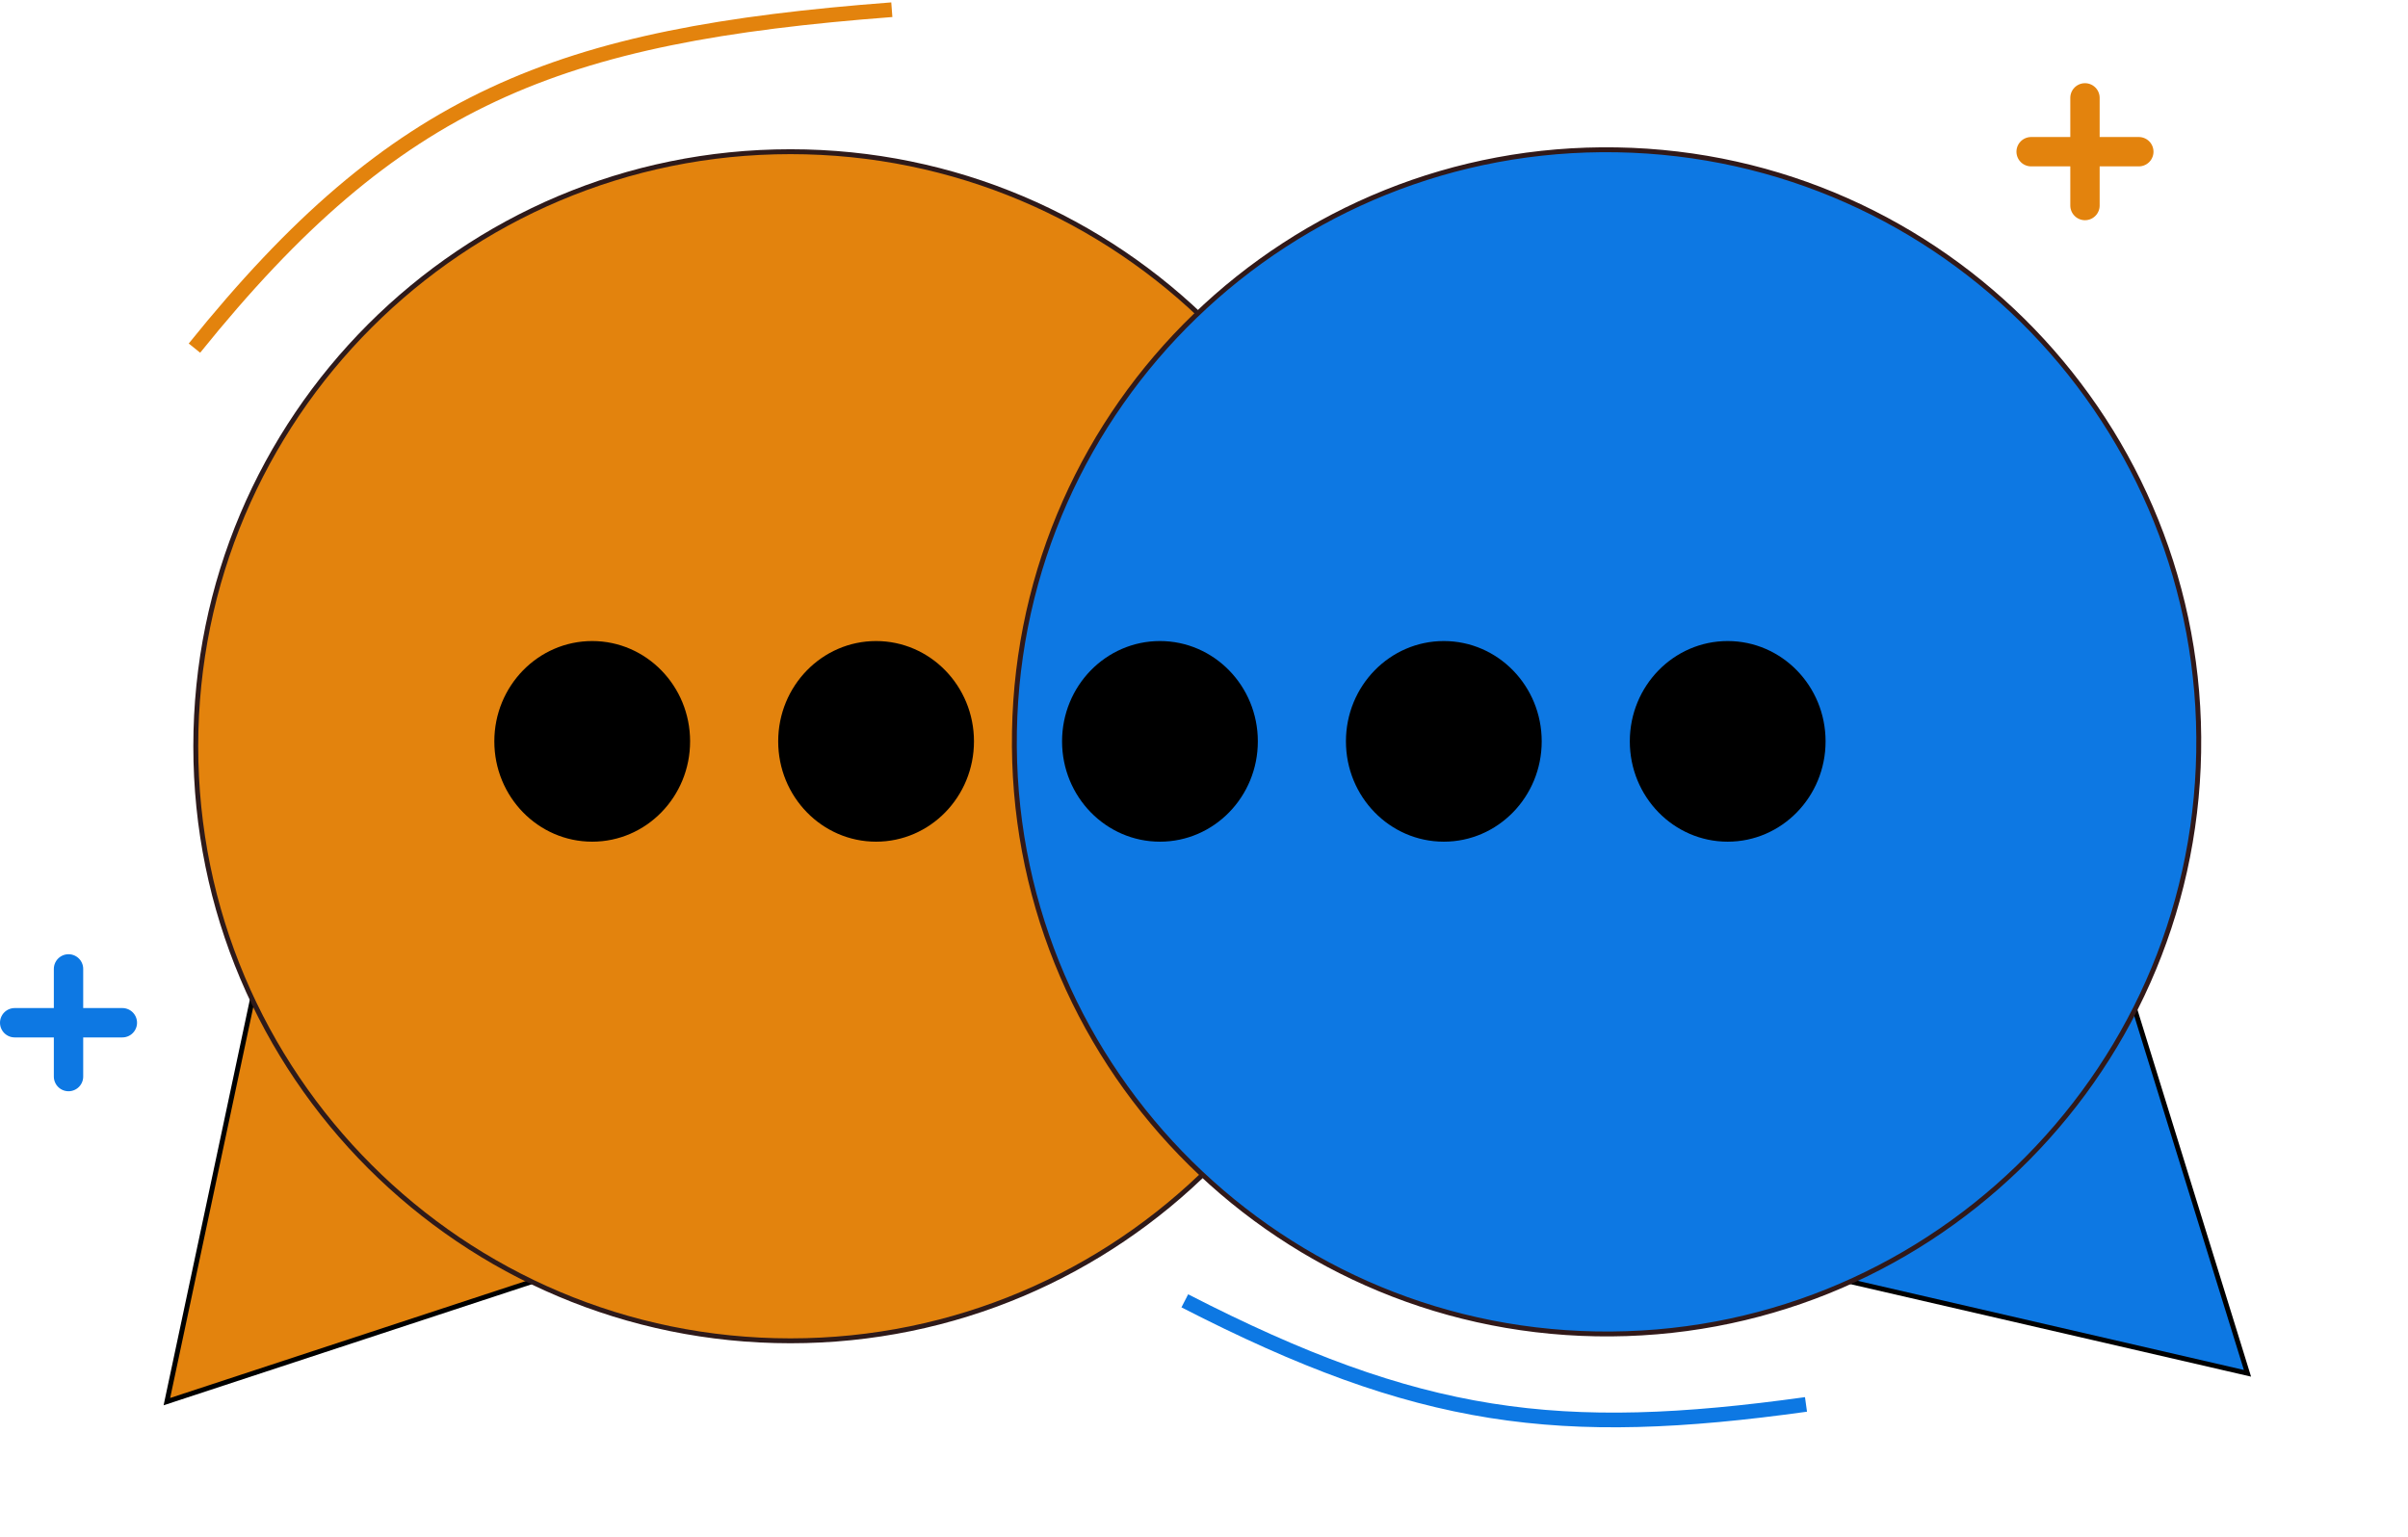
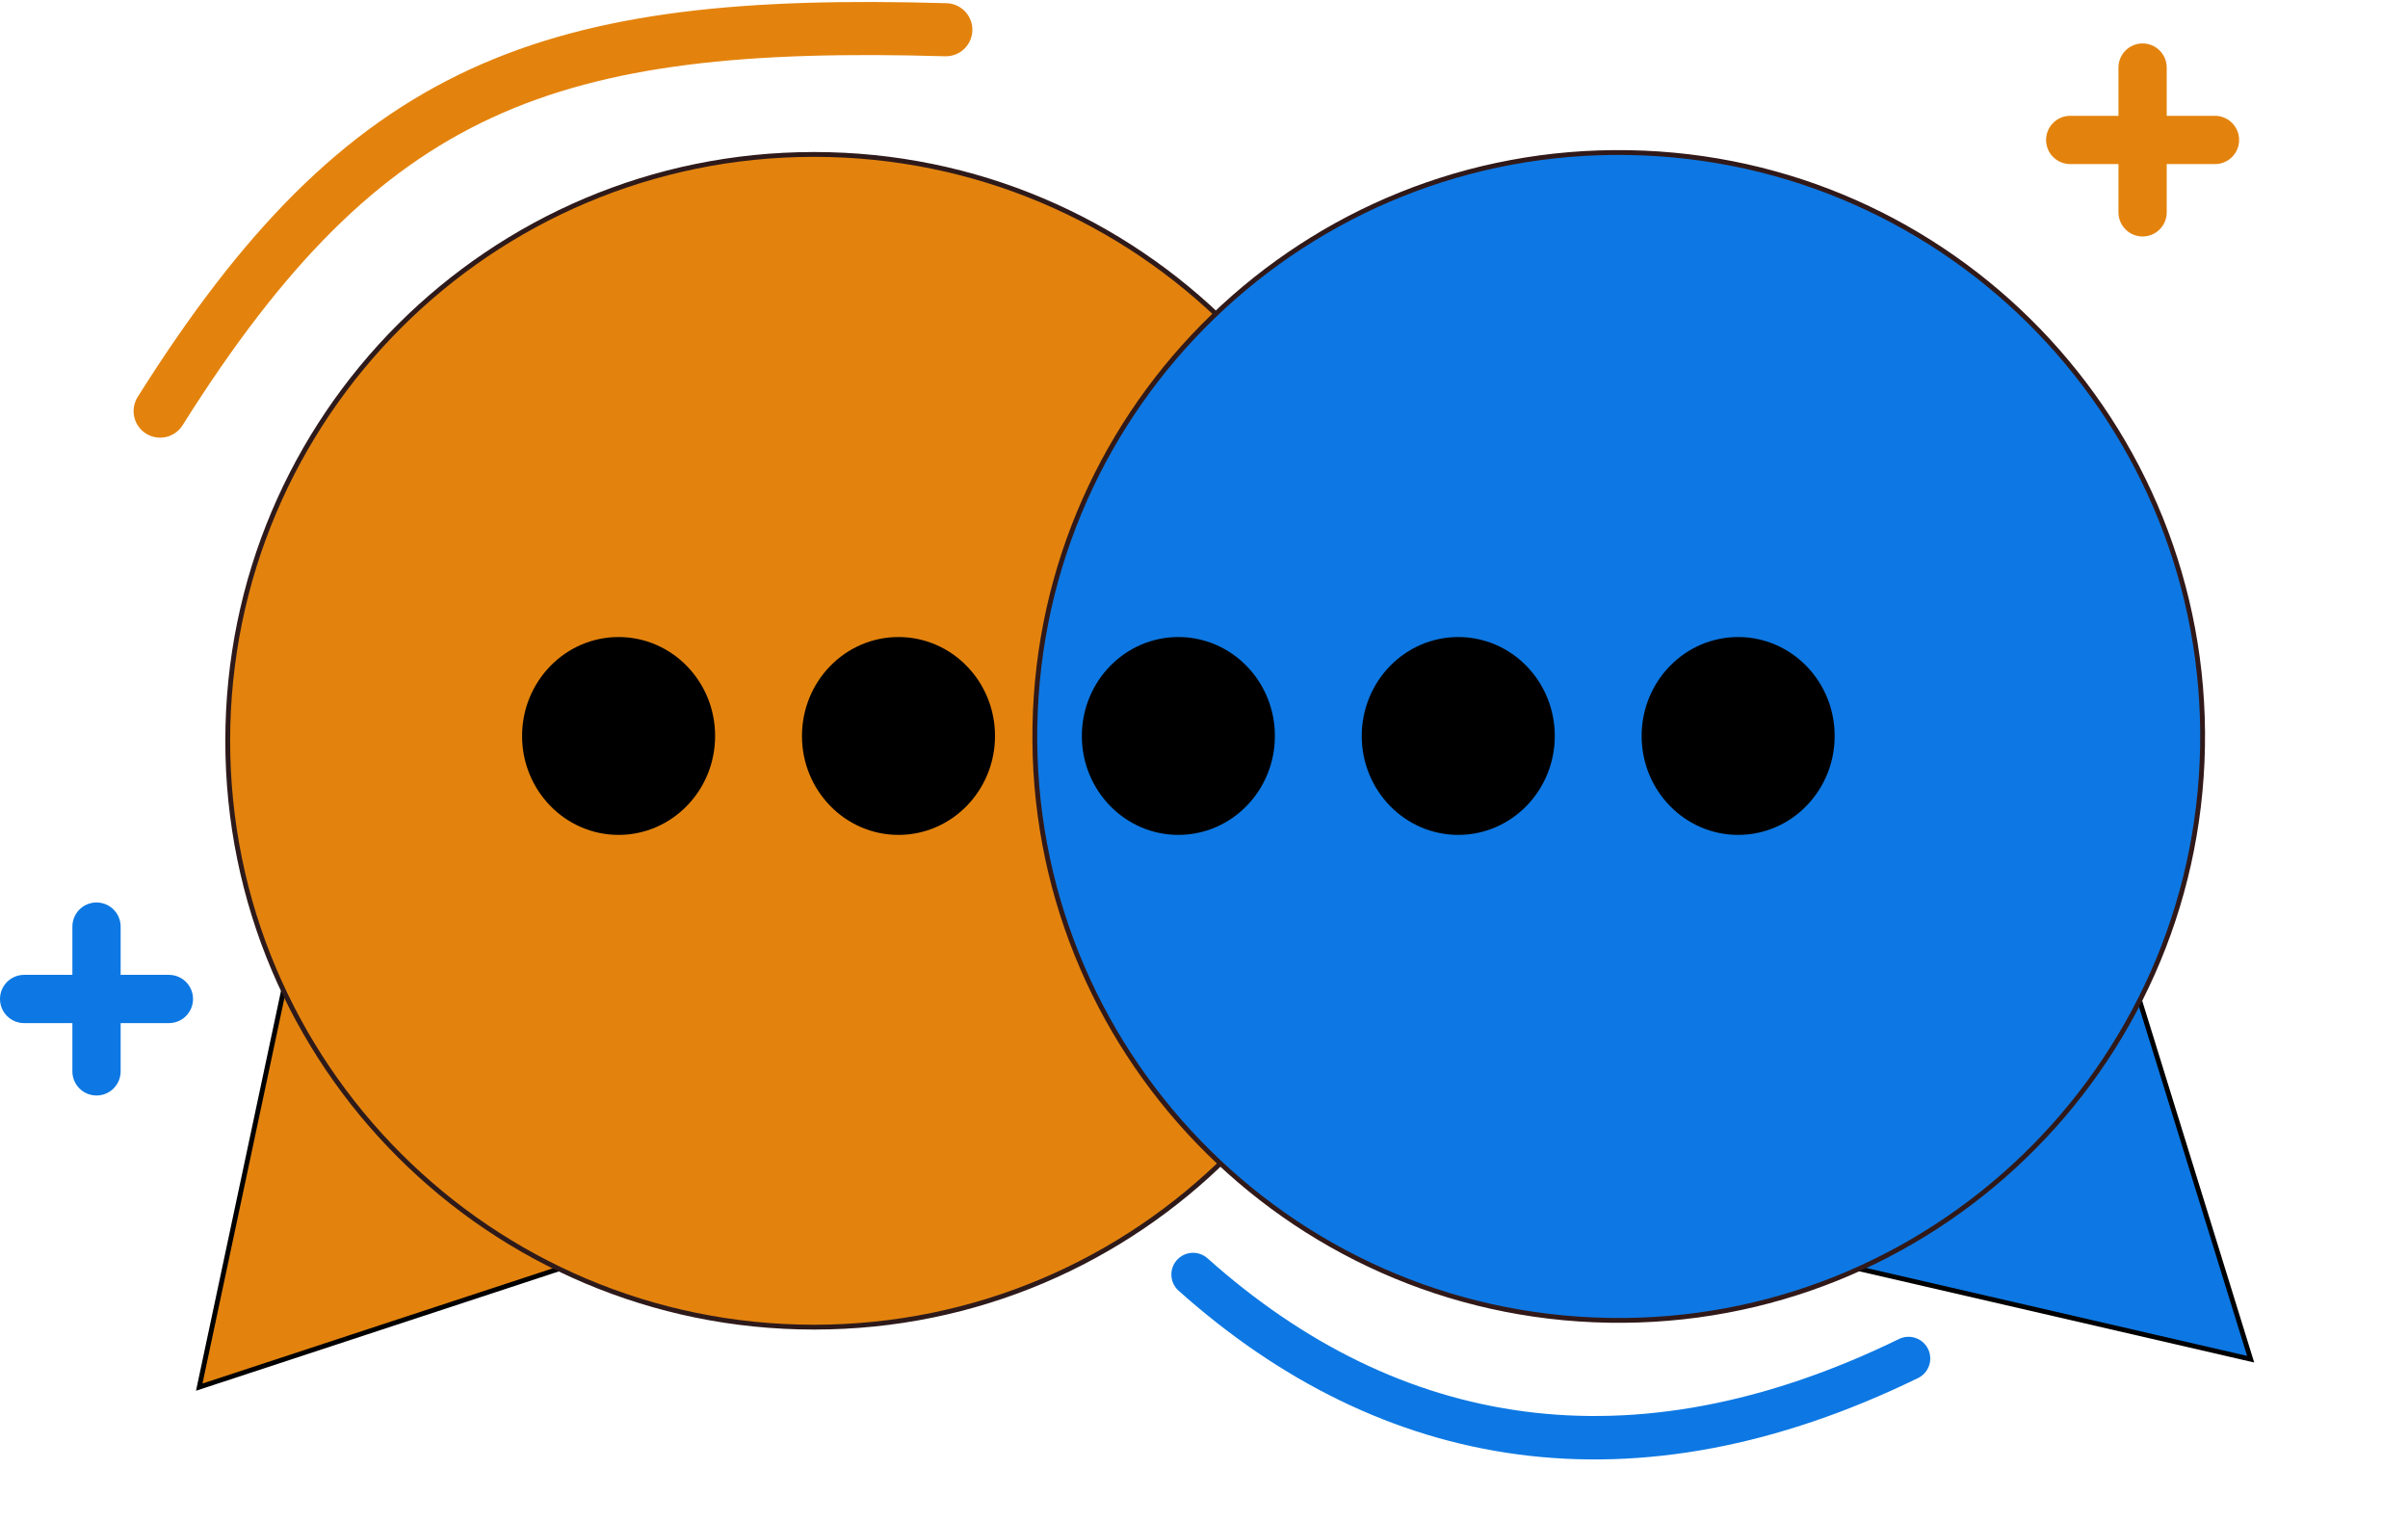
- <svg xmlns="http://www.w3.org/2000/svg" width="492" height="314" viewBox="0 0 492 314" fill="none">
-   <path d="M34.097 286.43L56.064 183.084L133.848 253.625L34.097 286.43Z" fill="#E3830D" />
-   <path d="M34.097 286.43L56.064 183.084L133.848 253.625L34.097 286.43Z" stroke="black" />
-   <circle cx="161.5" cy="152.5" r="121.5" fill="#E3830D" />
-   <circle cx="161.5" cy="152.5" r="121.5" stroke="#2E1A1A" />
-   <path d="M459.202 280.64L357.95 257.264L428.654 181.983L459.202 280.64Z" fill="#0D78E3" stroke="black" />
-   <circle cx="328.251" cy="151.602" r="121" transform="rotate(-89 328.251 151.602)" fill="#0D78E3" stroke="#311919" />
-   <path d="M39.729 71.141C80.951 19.96 113.695 7.201 182.215 1.984" stroke="#E3830D" stroke-width="3" />
-   <path d="M369 287C318.55 294.008 290.022 290.461 242.078 265.831" stroke="#0D78E3" stroke-width="3" />
-   <path d="M437 31H415" stroke="#E3830D" stroke-width="6" stroke-linecap="round" />
-   <path d="M426 42V20" stroke="#E3830D" stroke-width="6" stroke-linecap="round" />
-   <path d="M25 209H3" stroke="#0D78E3" stroke-width="6" stroke-linecap="round" />
-   <path d="M14 220L14 198" stroke="#0D78E3" stroke-width="6" stroke-linecap="round" />
-   <ellipse cx="121" cy="151.5" rx="20" ry="20.5" fill="black" />
-   <ellipse cx="179" cy="151.5" rx="20" ry="20.5" fill="black" />
-   <ellipse cx="237" cy="151.5" rx="20" ry="20.5" fill="black" />
-   <ellipse cx="295" cy="151.5" rx="20" ry="20.5" fill="black" />
-   <ellipse cx="353" cy="151.5" rx="20" ry="20.5" fill="black" />
+ <svg xmlns="http://www.w3.org/2000/svg" width="499" height="315" viewBox="0 0 499 315" fill="none">
+   <path d="M41.288 287.43L63.255 184.084L141.039 254.625L41.288 287.43Z" fill="#E3830D" />
+   <path d="M41.288 287.43L63.255 184.084L141.039 254.625L41.288 287.43Z" stroke="black" />
+   <circle cx="168.691" cy="153.5" r="121.5" fill="#E3830D" />
+   <circle cx="168.691" cy="153.5" r="121.5" stroke="#2E1A1A" />
+   <path d="M466.393 281.64L365.14 258.264L435.845 182.983L466.393 281.64Z" fill="#0D78E3" stroke="black" />
+   <circle cx="335.441" cy="152.602" r="121" transform="rotate(-89 335.441 152.602)" fill="#0D78E3" stroke="#311919" />
+   <path d="M33.183 85.186C75.785 17.427 113.654 3.78 196 6.161" stroke="#E3830D" stroke-width="11" stroke-linecap="round" />
+   <path d="M395.5 281.5C338.263 309.406 288 300.5 247.236 264.094" stroke="#0D78E3" stroke-width="9" stroke-linecap="round" />
+   <path d="M459 29L429 29" stroke="#E3830D" stroke-width="10" stroke-linecap="round" />
+   <path d="M444 44V14" stroke="#E3830D" stroke-width="10" stroke-linecap="round" />
+   <path d="M35 207H5" stroke="#0D78E3" stroke-width="10" stroke-linecap="round" />
+   <path d="M20 222L20 192" stroke="#0D78E3" stroke-width="10" stroke-linecap="round" />
+   <ellipse cx="128.19" cy="152.5" rx="20" ry="20.5" fill="black" />
+   <ellipse cx="186.19" cy="152.5" rx="20" ry="20.5" fill="black" />
+   <ellipse cx="244.19" cy="152.5" rx="20" ry="20.5" fill="black" />
+   <ellipse cx="302.19" cy="152.5" rx="20" ry="20.5" fill="black" />
+   <ellipse cx="360.19" cy="152.5" rx="20" ry="20.5" fill="black" />
</svg>
